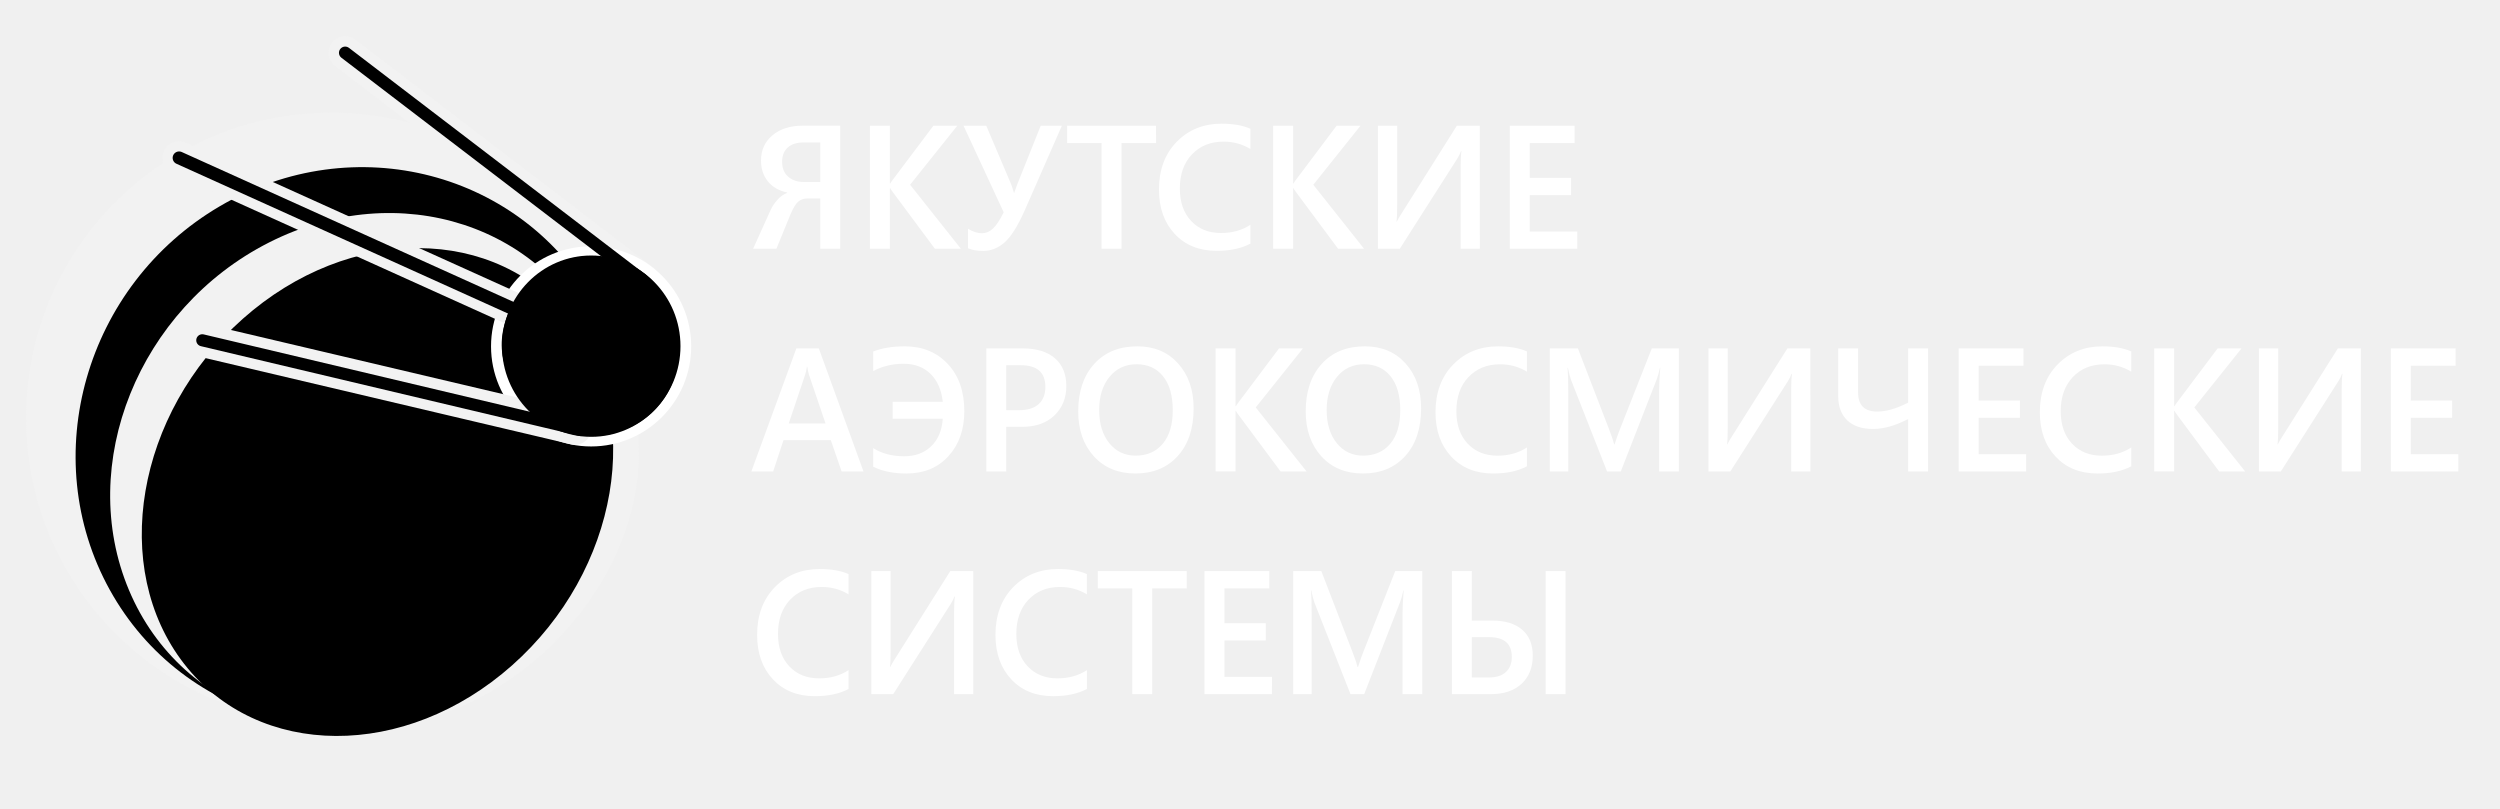
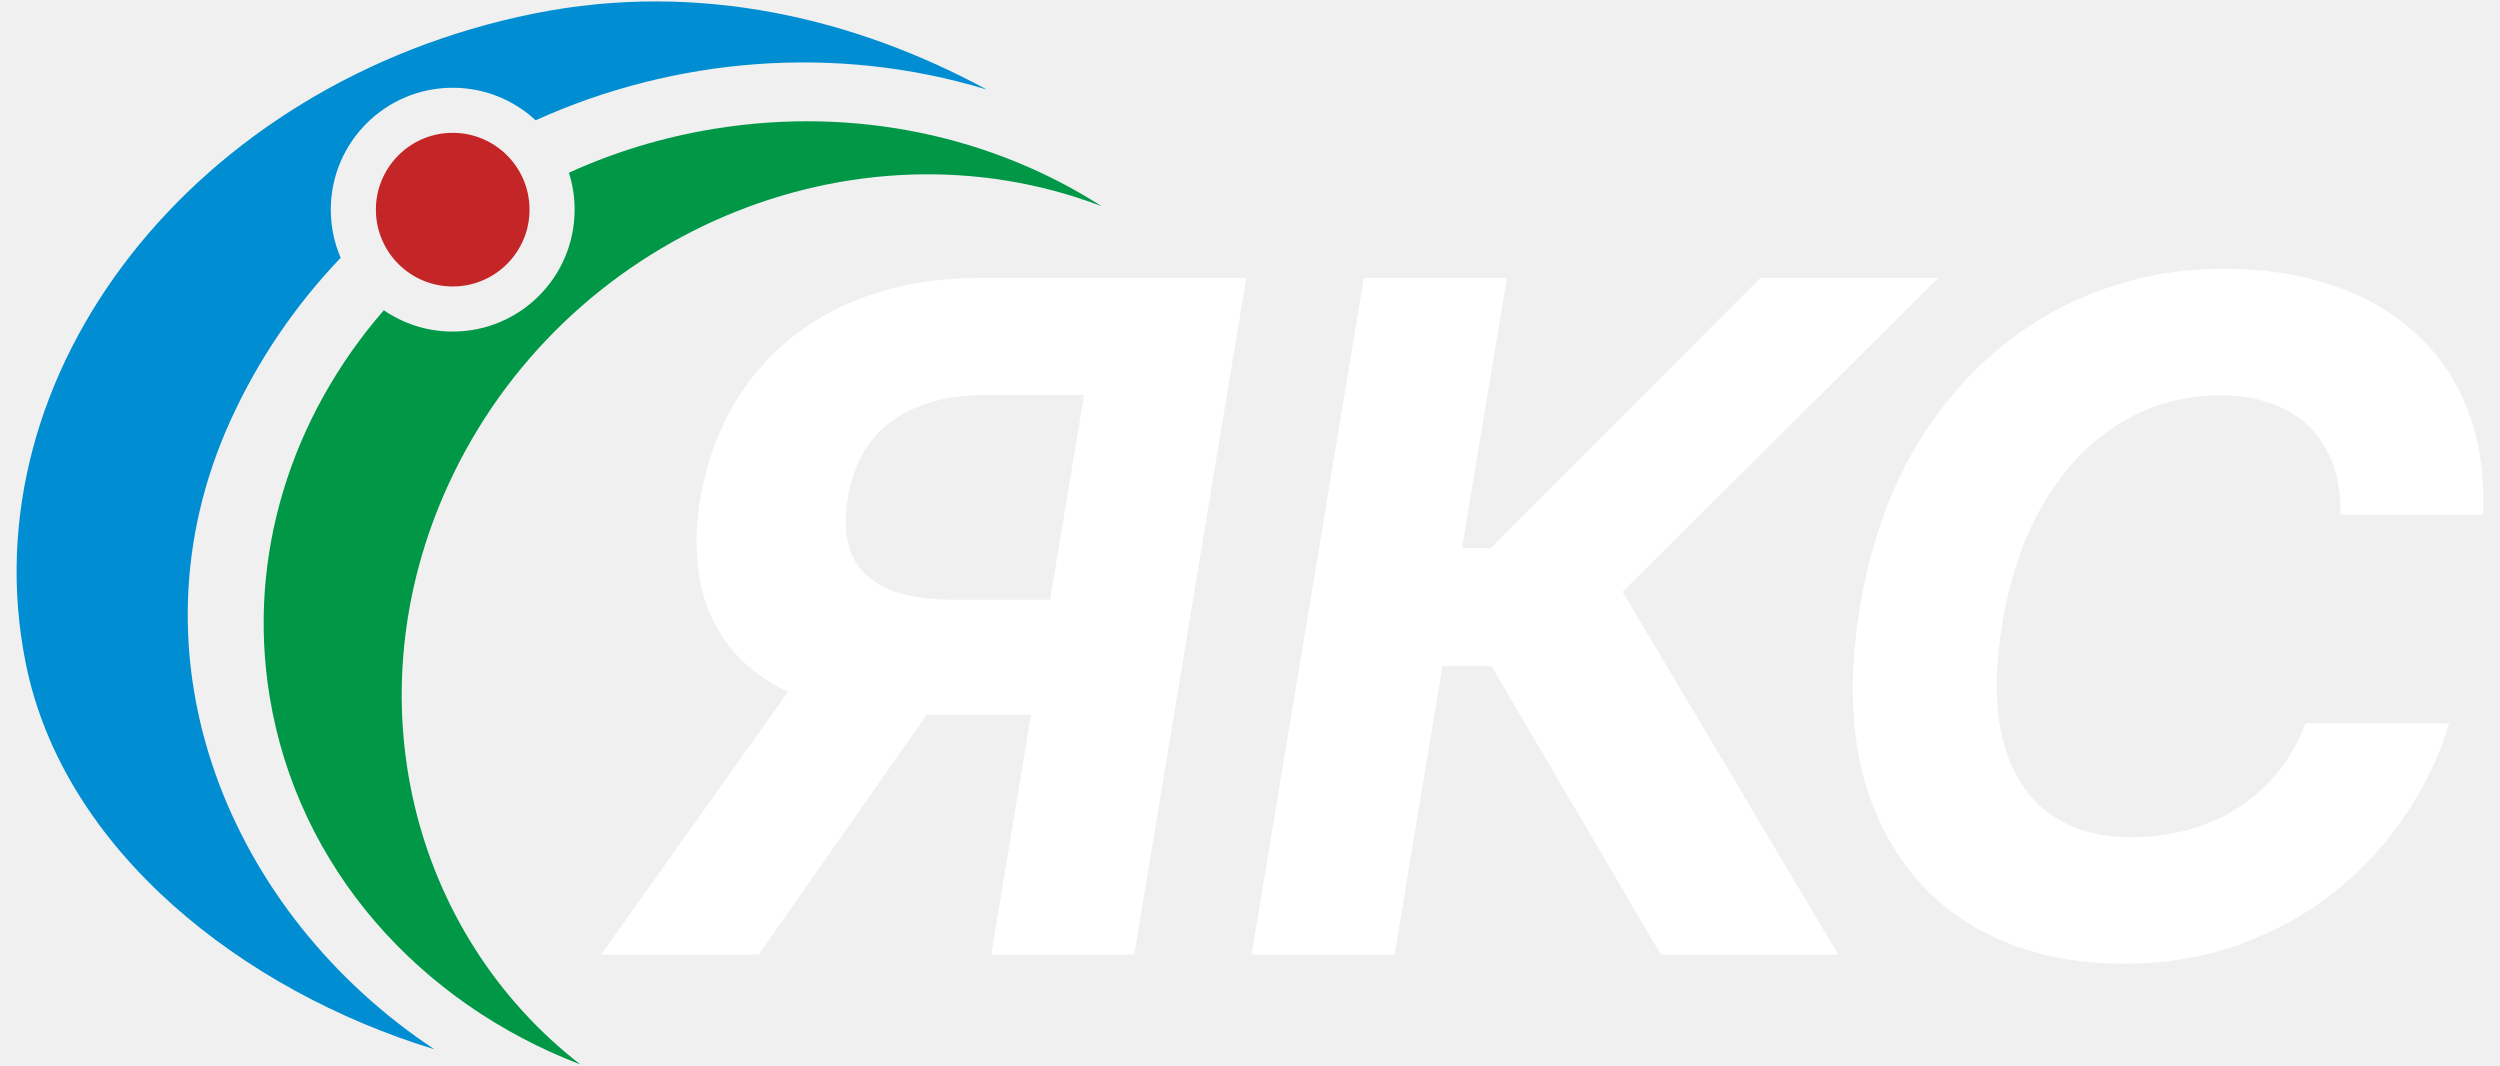
- <svg xmlns="http://www.w3.org/2000/svg" width="98.585mm" height="31.897mm" version="1.1" viewBox="0 0 98.585 31.897">
-   <g transform="translate(-29.947 -78.357)">
-     <g transform="matrix(.63399 0 0 .64908 9.1176 75.054)" fill="#fff" stroke-width=".667" aria-label="ЯКУТСКИЕ АЭРОКОСМИЧЕСКИЕ СИСТЕМЫ">
-       <path d="m85.114 20.202h-1.241v-3.055h-0.803q-0.308 0-0.542 0.172-0.229 0.172-0.495 0.766l-0.886 2.116h-1.449l1.1-2.377q0.13-0.276 0.396-0.579 0.271-0.308 0.626-0.438v-0.021q-0.772-0.162-1.204-0.678-0.427-0.521-0.427-1.262 0-0.959 0.714-1.538 0.714-0.584 1.877-0.584h2.335zm-1.241-4.056v-2.403h-1.037q-0.636 0-0.985 0.308-0.349 0.308-0.349 0.871 0 0.568 0.37 0.897 0.375 0.328 1.006 0.328z" />
-       <path d="m92.621 20.202h-1.616l-2.601-3.42q-0.146-0.193-0.177-0.261h-0.021v3.68h-1.241v-7.475h1.241v3.514h0.021q0.063-0.115 0.177-0.255l2.507-3.258h1.486l-2.935 3.587z" />
-       <path d="m98.902 12.727-2.325 5.176q-0.646 1.413-1.251 1.924-0.599 0.506-1.314 0.506-0.568 0-0.949-0.162v-1.183q0.454 0.271 0.871 0.271 0.37 0 0.678-0.281 0.313-0.281 0.672-0.99l-2.497-5.26h1.413l1.543 3.545q0.047 0.109 0.182 0.542h0.01q0.016-0.052 0.198-0.542l1.454-3.545z" />
-       <path d="m104.76 13.78h-2.148v6.422h-1.241v-6.422h-2.143v-1.053h5.531z" />
-       <path d="m110.63 19.89q-0.845 0.438-2.101 0.438-1.626 0-2.607-1.027-0.98-1.027-0.98-2.695 0-1.793 1.1-2.898 1.105-1.105 2.789-1.105 1.084 0 1.798 0.308v1.23q-0.756-0.448-1.668-0.448-1.215 0-1.97 0.777-0.751 0.777-0.751 2.075 0 1.236 0.704 1.97 0.704 0.73 1.851 0.73 1.058 0 1.835-0.5z" />
-       <path d="m117.7 20.202h-1.616l-2.601-3.42q-0.146-0.193-0.177-0.261h-0.021v3.68h-1.241v-7.475h1.241v3.514h0.021q0.063-0.115 0.177-0.255l2.507-3.258h1.486l-2.935 3.587z" />
-       <path d="m124.9 20.202h-1.194v-4.978q0-0.672 0.052-0.949h-0.031q-0.089 0.235-0.219 0.433l-3.587 5.494h-1.361v-7.475h1.199v4.754q0 0.818-0.042 1.069h0.021q0.104-0.209 0.271-0.459l3.461-5.364h1.428z" />
-       <path d="m130.96 20.202h-4.196v-7.475h4.03v1.053h-2.789v2.116h2.57v1.048h-2.57v2.21h2.956z" />
-       <path d="m86.563 33.73h-1.361l-0.672-1.903h-2.94l-0.646 1.903h-1.355l2.799-7.475h1.397zm-2.361-2.914-1.037-2.982q-0.047-0.146-0.099-0.469h-0.021q-0.047 0.297-0.104 0.469l-1.027 2.982z" />
-       <path d="m87.168 33.444v-1.131q0.792 0.495 1.929 0.495 1.022 0 1.668-0.599 0.652-0.605 0.73-1.679h-3.117v-1.032h3.117q-0.125-1.095-0.766-1.699-0.641-0.61-1.668-0.61-1.043 0-1.892 0.443v-1.189q0.818-0.313 1.965-0.313 1.647 0 2.674 1.074 1.027 1.069 1.027 2.862 0 1.679-0.99 2.737-0.985 1.053-2.601 1.053-1.23 0-2.075-0.412z" />
-       <path d="m95.441 31.02v2.711h-1.236v-7.475h2.268q1.288 0 1.997 0.599 0.709 0.599 0.709 1.689 0 1.089-0.74 1.783-0.74 0.693-2.002 0.693zm0-3.743v2.732h0.803q0.798 0 1.215-0.37 0.417-0.37 0.417-1.043 0-1.319-1.533-1.319z" />
-       <path d="m103.48 33.855q-1.616 0-2.591-1.048-0.97-1.048-0.97-2.726 0-1.804 0.99-2.877 0.99-1.074 2.69-1.074 1.574 0 2.534 1.043 0.964 1.043 0.964 2.726 0 1.83-0.985 2.893-0.985 1.063-2.632 1.063zm0.057-6.636q-1.027 0-1.673 0.766-0.641 0.766-0.641 2.017 0 1.246 0.626 2.007 0.626 0.761 1.637 0.761 1.074 0 1.694-0.725 0.62-0.725 0.62-2.028 0-1.34-0.605-2.07-0.599-0.73-1.658-0.73z" />
-       <path d="m114.12 33.73h-1.616l-2.601-3.42q-0.146-0.193-0.177-0.261h-0.021v3.68h-1.241v-7.475h1.241v3.514h0.021q0.063-0.115 0.177-0.255l2.507-3.258h1.486l-2.935 3.587z" />
-       <path d="m117.63 33.855q-1.616 0-2.591-1.048-0.97-1.048-0.97-2.726 0-1.804 0.99-2.877 0.99-1.074 2.69-1.074 1.574 0 2.534 1.043 0.964 1.043 0.964 2.726 0 1.83-0.985 2.893-0.985 1.063-2.632 1.063zm0.057-6.636q-1.027 0-1.673 0.766-0.641 0.766-0.641 2.017 0 1.246 0.626 2.007 0.626 0.761 1.637 0.761 1.074 0 1.694-0.725 0.62-0.725 0.62-2.028 0-1.34-0.605-2.07-0.599-0.73-1.658-0.73z" />
-       <path d="m127.83 33.418q-0.845 0.438-2.101 0.438-1.626 0-2.607-1.027-0.98-1.027-0.98-2.695 0-1.793 1.1-2.898 1.105-1.105 2.789-1.105 1.084 0 1.798 0.308v1.23q-0.756-0.448-1.668-0.448-1.215 0-1.97 0.777-0.751 0.777-0.751 2.075 0 1.236 0.704 1.97 0.704 0.73 1.851 0.73 1.058 0 1.835-0.5z" />
-       <path d="m137.28 33.73h-1.23v-4.838q0-0.594 0.073-1.454h-0.021q-0.115 0.49-0.203 0.704l-2.231 5.588h-0.855l-2.236-5.547q-0.094-0.245-0.198-0.745h-0.021q0.042 0.448 0.042 1.465v4.827h-1.147v-7.475h1.746l1.965 4.978q0.224 0.573 0.292 0.855h0.026q0.193-0.589 0.313-0.876l2.002-4.957h1.684z" />
-       <path d="m145.46 33.73h-1.194v-4.978q0-0.672 0.052-0.949h-0.031q-0.089 0.235-0.219 0.433l-3.587 5.494h-1.361v-7.475h1.199v4.754q0 0.818-0.042 1.069h0.021q0.104-0.209 0.271-0.459l3.461-5.364h1.428z" />
-       <path d="m152.78 33.73h-1.241v-3.185q-1.173 0.605-2.179 0.605-1.037 0-1.606-0.521-0.563-0.527-0.563-1.475v-2.898h1.236v2.674q0 1.163 1.189 1.163 0.845 0 1.924-0.542v-3.295h1.241z" />
-       <path d="m158.88 33.73h-4.196v-7.475h4.03v1.053h-2.789v2.116h2.57v1.048h-2.57v2.21h2.956z" />
-       <path d="m165.42 33.418q-0.844 0.438-2.101 0.438-1.626 0-2.607-1.027t-0.98-2.695q0-1.793 1.1-2.898 1.105-1.105 2.789-1.105 1.084 0 1.798 0.308v1.23q-0.756-0.448-1.668-0.448-1.215 0-1.97 0.777-0.751 0.777-0.751 2.075 0 1.236 0.704 1.97 0.704 0.73 1.851 0.73 1.058 0 1.835-0.5z" />
-       <path d="m172.5 33.73h-1.616l-2.601-3.42q-0.146-0.193-0.177-0.261h-0.021v3.68h-1.241v-7.475h1.241v3.514h0.021q0.063-0.115 0.177-0.255l2.507-3.258h1.486l-2.935 3.587z" />
-       <path d="m179.7 33.73h-1.194v-4.978q0-0.672 0.052-0.949h-0.031q-0.089 0.235-0.219 0.433l-3.587 5.494h-1.361v-7.475h1.199v4.754q0 0.818-0.042 1.069h0.021q0.104-0.209 0.271-0.459l3.461-5.364h1.428z" />
-       <path d="m185.76 33.73h-4.196v-7.475h4.03v1.053h-2.789v2.116h2.57v1.048h-2.57v2.21h2.956z" />
-       <path d="m85.635 46.946q-0.845 0.438-2.101 0.438-1.626 0-2.607-1.027-0.98-1.027-0.98-2.695 0-1.793 1.1-2.898 1.105-1.105 2.789-1.105 1.084 0 1.798 0.308v1.23q-0.756-0.448-1.668-0.448-1.215 0-1.97 0.777-0.751 0.777-0.751 2.075 0 1.236 0.704 1.97 0.704 0.73 1.851 0.73 1.058 0 1.835-0.5z" />
-       <path d="m93.392 47.258h-1.194v-4.978q0-0.672 0.052-0.949h-0.031q-0.089 0.235-0.219 0.433l-3.587 5.494h-1.361v-7.475h1.199v4.754q0 0.818-0.042 1.069h0.021q0.104-0.209 0.271-0.459l3.461-5.364h1.428z" />
-       <path d="m100.46 46.946q-0.845 0.438-2.101 0.438-1.626 0-2.607-1.027-0.98-1.027-0.98-2.695 0-1.793 1.1-2.898 1.105-1.105 2.789-1.105 1.084 0 1.798 0.308v1.23q-0.756-0.448-1.668-0.448-1.215 0-1.97 0.777-0.751 0.777-0.751 2.075 0 1.236 0.704 1.97 0.704 0.73 1.851 0.73 1.058 0 1.835-0.5z" />
-       <path d="m106.67 40.836h-2.148v6.422h-1.241v-6.422h-2.143v-1.053h5.531z" />
-       <path d="m111.97 47.258h-4.196v-7.475h4.03v1.053h-2.789v2.116h2.57v1.048h-2.57v2.21h2.956z" />
-       <path d="m121.32 47.258h-1.23v-4.838q0-0.594 0.073-1.454h-0.021q-0.115 0.49-0.203 0.704l-2.231 5.588h-0.855l-2.236-5.547q-0.094-0.245-0.198-0.745h-0.021q0.042 0.448 0.042 1.465v4.827h-1.147v-7.475h1.746l1.965 4.978q0.224 0.573 0.292 0.855h0.026q0.193-0.589 0.313-0.876l2.002-4.957h1.684z" />
-       <path d="m130.23 47.258h-1.236v-7.475h1.236zm-7.064 0v-7.475h1.236v3.008h1.277q1.189 0 1.851 0.553 0.662 0.553 0.662 1.574 0 1.084-0.699 1.715-0.693 0.626-1.892 0.626zm1.236-3.461v2.45h1.074q0.678 0 1.043-0.328 0.37-0.328 0.37-0.917 0-1.204-1.413-1.204z" />
-     </g>
-   </g>
-   <g>
-     <circle cx="13.059" cy="16.474" r="12.031" fill="#f2f2f2" />
-     <ellipse transform="matrix(.86241 -.5062 .48442 .87484 0 0)" cx="3.638" cy="22.261" rx="11.121" ry="10.856" />
-     <ellipse transform="matrix(.89185 -.45234 .3875 .92187 0 0)" cx="6.085" cy="23.111" rx="10.425" ry="9.75" fill="#f2f2f2" />
-     <ellipse transform="matrix(.59056 .80699 -.77439 .63271 0 0)" cx="25.943" cy="-1.442" rx="7.617" ry="9.701" fill="#f2f2f2" />
-     <ellipse transform="matrix(.61359 .78963 -.74793 .66378 0 0)" cx="24.445" cy=".152" rx="8.653" ry="10.199" />
-     <g stroke-linecap="round">
-       <path d="m25.338 11.045-11.726-8.963" fill="#222" stroke="#f2f2f2" stroke-width="1.31" />
-       <circle cx="23.31" cy="13.659" r="3.575" fill="#fff" stroke="#fff" stroke-width=".743" />
-       <g>
-         <path d="m22.671 16.884-14.694-3.465" fill="#f2f2f2" stroke="#f2f2f2" stroke-width="1.31" />
-         <path d="m22.904 16.959-14.927-3.54" stroke="#000" stroke-width=".477" />
-         <path d="m25.338 11.045-11.726-8.963" stroke="#000" stroke-width=".49" />
-       </g>
-     </g>
-     <g fill="#222">
-       <ellipse transform="matrix(.99912 -.041926 -.16271 .98667 0 0)" cx="26.934" cy="15.976" rx="2.36" ry="2.474" />
-       <ellipse transform="matrix(.93303 -.3598 .11575 .99328 0 0)" cx="22.988" cy="22.814" rx="2.771" ry="2.437" />
-       <ellipse transform="matrix(.99203 -.12597 0 1 0 0)" cx="23.642" cy="16.487" rx="3.073" ry="3.215" />
-       <path d="m22.462 13.183-15.4-6.957" stroke="#f2f2f2" stroke-linecap="round" stroke-width="1.31" />
-     </g>
-     <g>
-       <path d="m22.462 13.183-15.4-6.957" stroke="#000" stroke-linecap="round" stroke-width=".508px" />
-       <ellipse cx="23.315" cy="13.651" rx="3.519" ry="3.575" />
-       <ellipse transform="matrix(.79404 -.60786 .53799 .84295 0 0)" cx="12.127" cy="24.144" rx="3.12" ry="2.56" />
-     </g>
-   </g>
+ <svg xmlns="http://www.w3.org/2000/svg" width="129" height="55" viewBox="0 0 129 55" fill="none">
+   <path d="M128.129 26.565H120.766C120.789 25.588 120.664 24.724 120.391 23.974C120.118 23.213 119.709 22.565 119.164 22.031C118.629 21.497 117.976 21.093 117.203 20.821C116.431 20.537 115.561 20.395 114.595 20.395C112.732 20.395 111.022 20.86 109.465 21.792C107.908 22.724 106.596 24.076 105.527 25.849C104.459 27.61 103.721 29.741 103.312 32.241C102.914 34.65 102.937 36.667 103.38 38.292C103.823 39.917 104.607 41.144 105.732 41.974C106.868 42.792 108.283 43.201 109.976 43.201C111.022 43.201 112.016 43.07 112.959 42.809C113.902 42.536 114.76 42.15 115.533 41.65C116.317 41.138 116.999 40.519 117.578 39.792C118.169 39.065 118.629 38.241 118.959 37.32H126.374C125.908 38.922 125.18 40.468 124.192 41.956C123.215 43.445 122.004 44.775 120.561 45.945C119.118 47.104 117.476 48.025 115.635 48.706C113.794 49.388 111.777 49.729 109.584 49.729C106.414 49.729 103.692 49.002 101.42 47.547C99.158 46.093 97.528 43.996 96.528 41.258C95.528 38.519 95.34 35.218 95.965 31.355C96.59 27.616 97.812 24.446 99.63 21.843C101.459 19.23 103.681 17.247 106.295 15.895C108.919 14.542 111.726 13.866 114.715 13.866C116.794 13.866 118.675 14.15 120.357 14.719C122.038 15.287 123.47 16.116 124.652 17.207C125.845 18.287 126.743 19.61 127.345 21.179C127.947 22.747 128.209 24.542 128.129 26.565Z" fill="white" />
+   <path d="M85.7 49.252L76.956 34.371H74.433L71.962 49.252H64.581L70.376 14.344H77.757L75.439 28.286H76.922L90.83 14.344H100.018L83.723 30.536L94.853 49.252H85.7Z" fill="white" />
+   <path d="M58.53 49.252H51.149L55.939 20.378H50.962C49.541 20.378 48.326 20.588 47.314 21.008C46.314 21.417 45.513 22.02 44.911 22.815C44.32 23.61 43.928 24.588 43.735 25.747C43.553 26.894 43.627 27.855 43.956 28.627C44.297 29.4 44.9 29.98 45.763 30.366C46.638 30.752 47.78 30.945 49.189 30.945H57.2L56.212 36.877H46.99C44.32 36.877 42.11 36.434 40.36 35.548C38.621 34.661 37.388 33.389 36.661 31.73C35.934 30.059 35.758 28.065 36.133 25.747C36.53 23.44 37.36 21.434 38.621 19.73C39.894 18.014 41.542 16.69 43.564 15.758C45.587 14.815 47.916 14.344 50.553 14.344H64.308L58.53 49.252ZM42.32 33.366H50.28L39.15 49.252H31.019L42.32 33.366Z" fill="white" />
+   <path fill-rule="evenodd" clip-rule="evenodd" d="M11.89 21.704C6.287 34.045 11.942 47.209 22.411 54.143C12.548 51.132 3.285 43.913 1.332 34.241C-1.694 19.251 10.04 4.235 27.539 0.702C36.139 -1.034 44.246 1.009 50.916 4.62C43.115 2.245 34.79 2.973 27.639 6.207C26.516 5.165 25.012 4.528 23.36 4.528C19.885 4.528 17.069 7.344 17.069 10.818C17.069 11.7 17.25 12.54 17.578 13.302C15.267 15.723 13.327 18.539 11.89 21.704Z" fill="#008DD2" />
+   <path fill-rule="evenodd" clip-rule="evenodd" d="M23.36 17.109C26.834 17.109 29.65 14.293 29.65 10.818C29.65 10.154 29.547 9.513 29.356 8.912C31.678 7.854 34.192 7.08 36.855 6.647C44.181 5.454 51.264 7.063 56.838 10.638C44.044 5.755 29.047 12.105 23.132 25.013C18.113 35.965 21.225 48.165 29.946 54.926C21.653 51.753 15.354 44.789 13.91 35.922C12.718 28.597 15.08 21.452 19.805 16.009C20.816 16.703 22.04 17.109 23.36 17.109Z" fill="#009846" />
+   <circle cx="23.36" cy="10.818" r="3.964" transform="rotate(-0.650663 23.3595 10.8183)" fill="#C42526" />
</svg>
